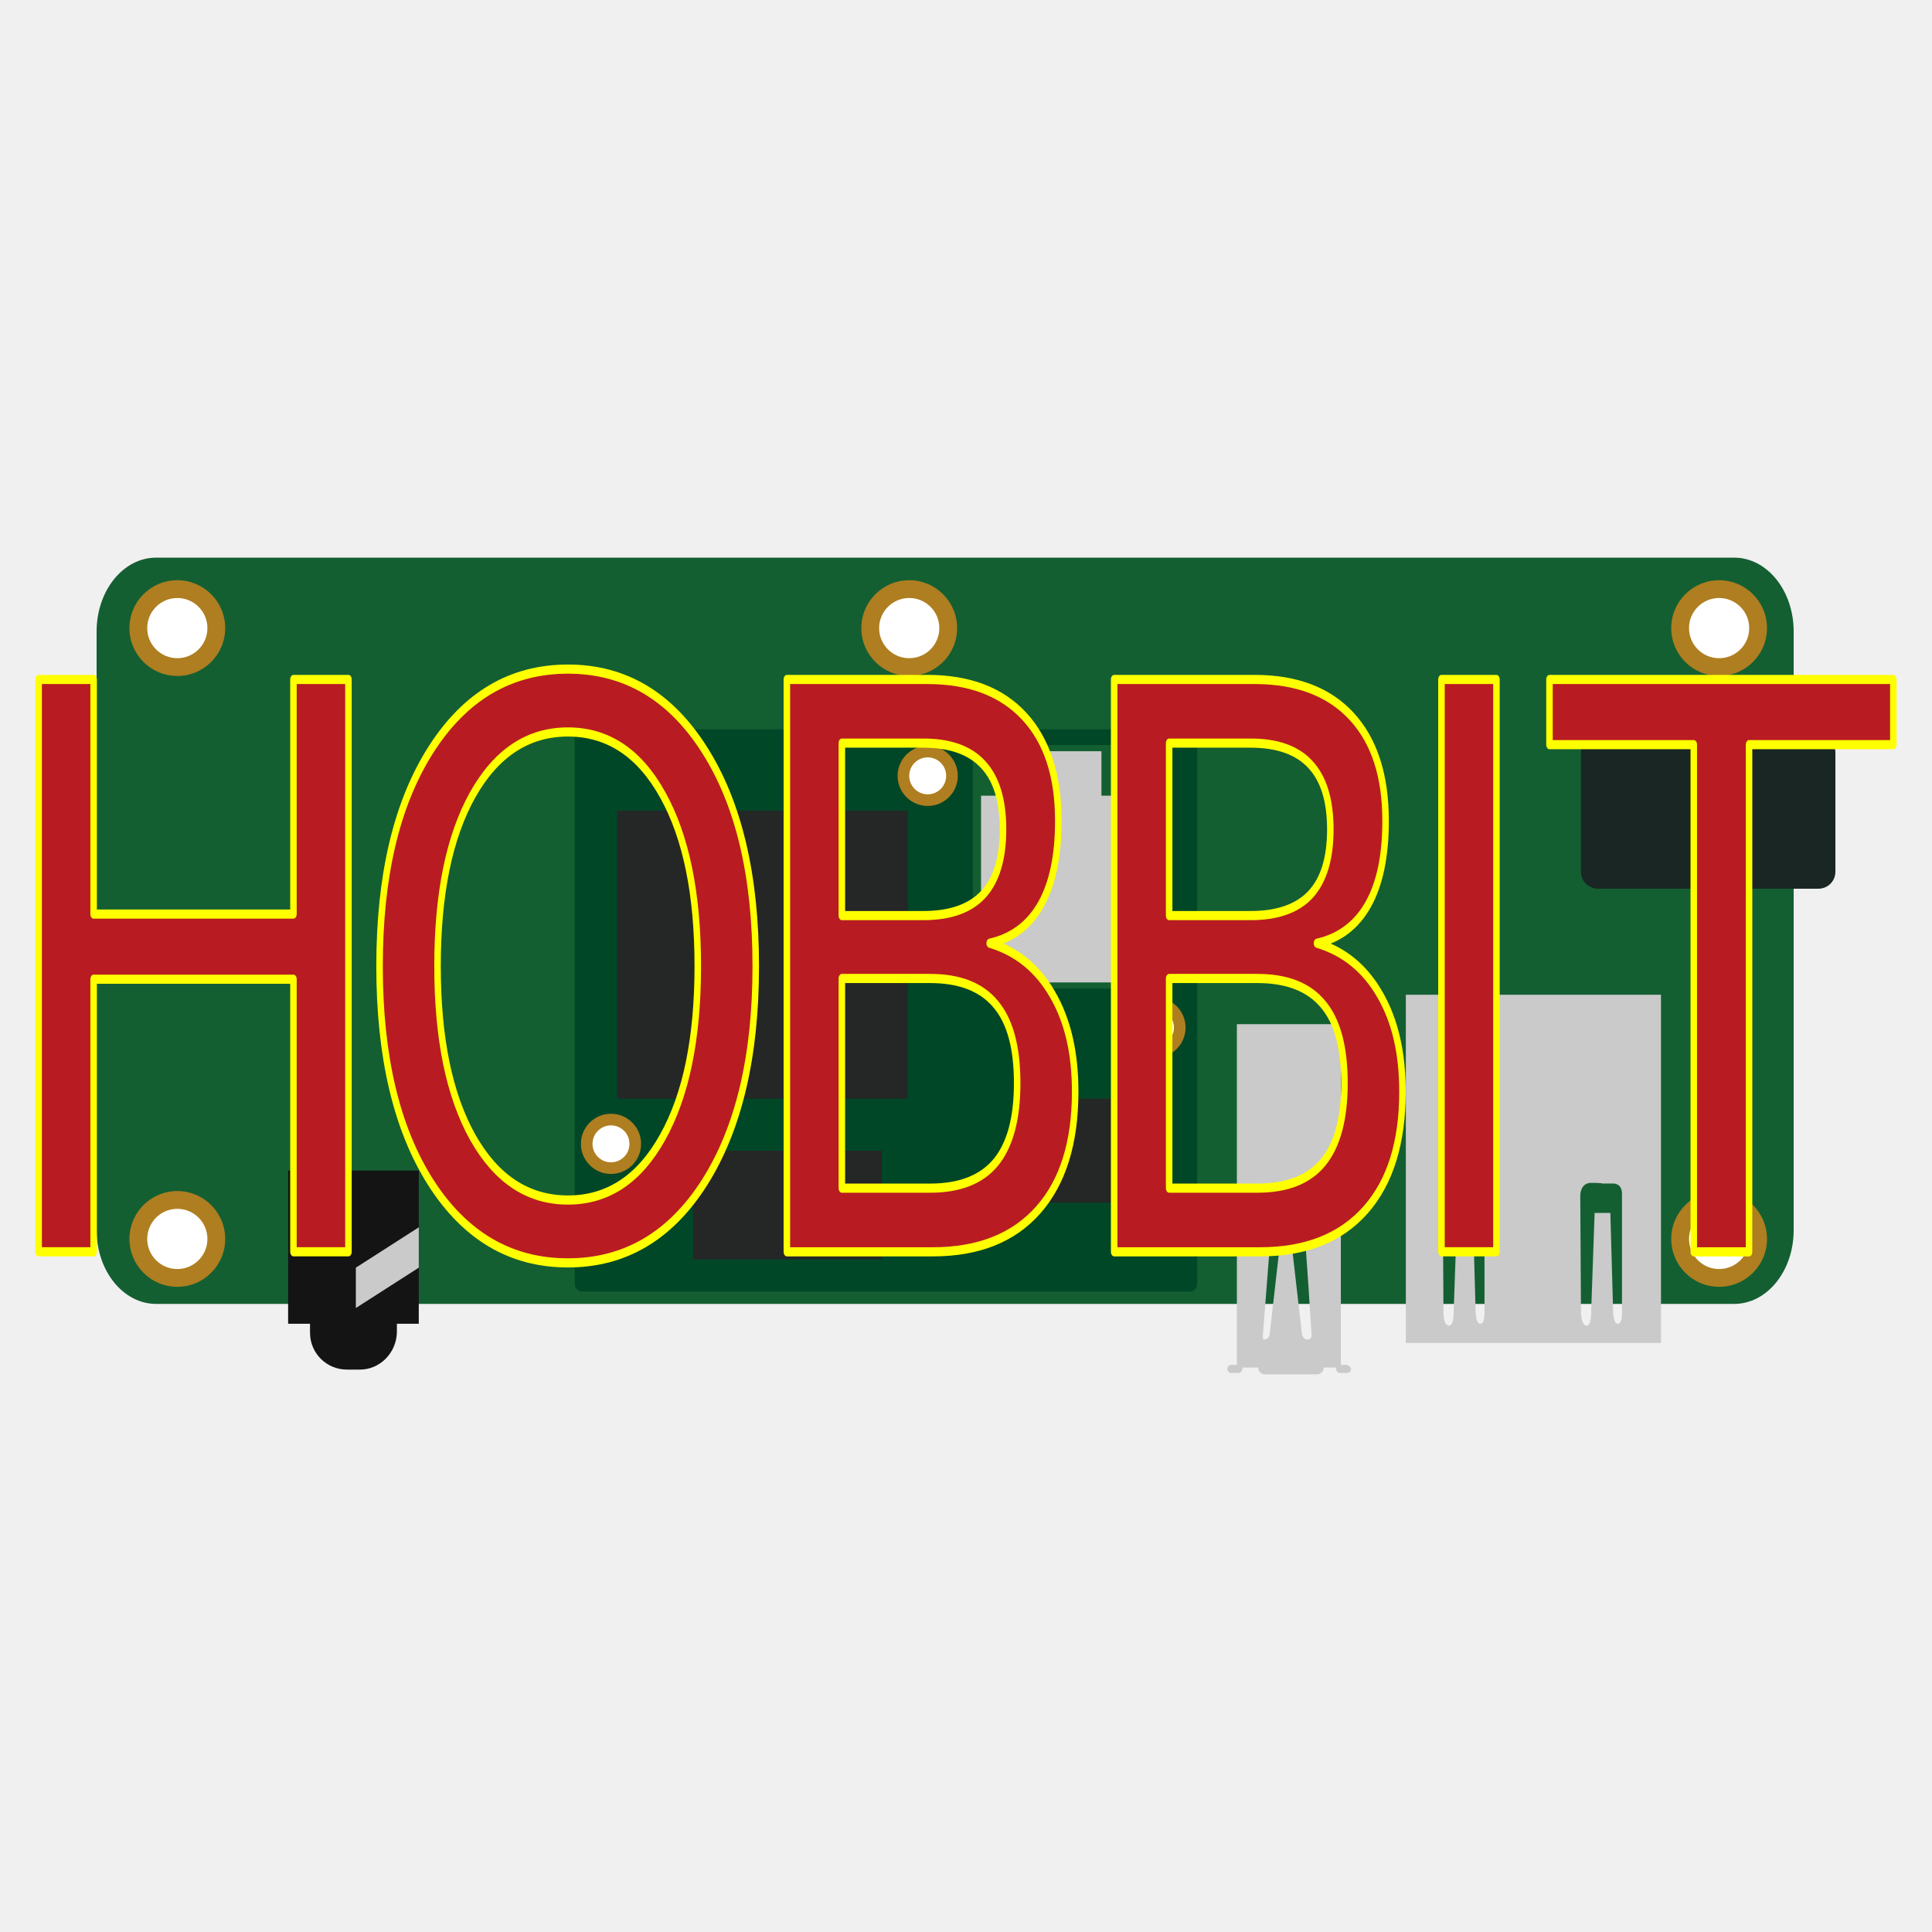
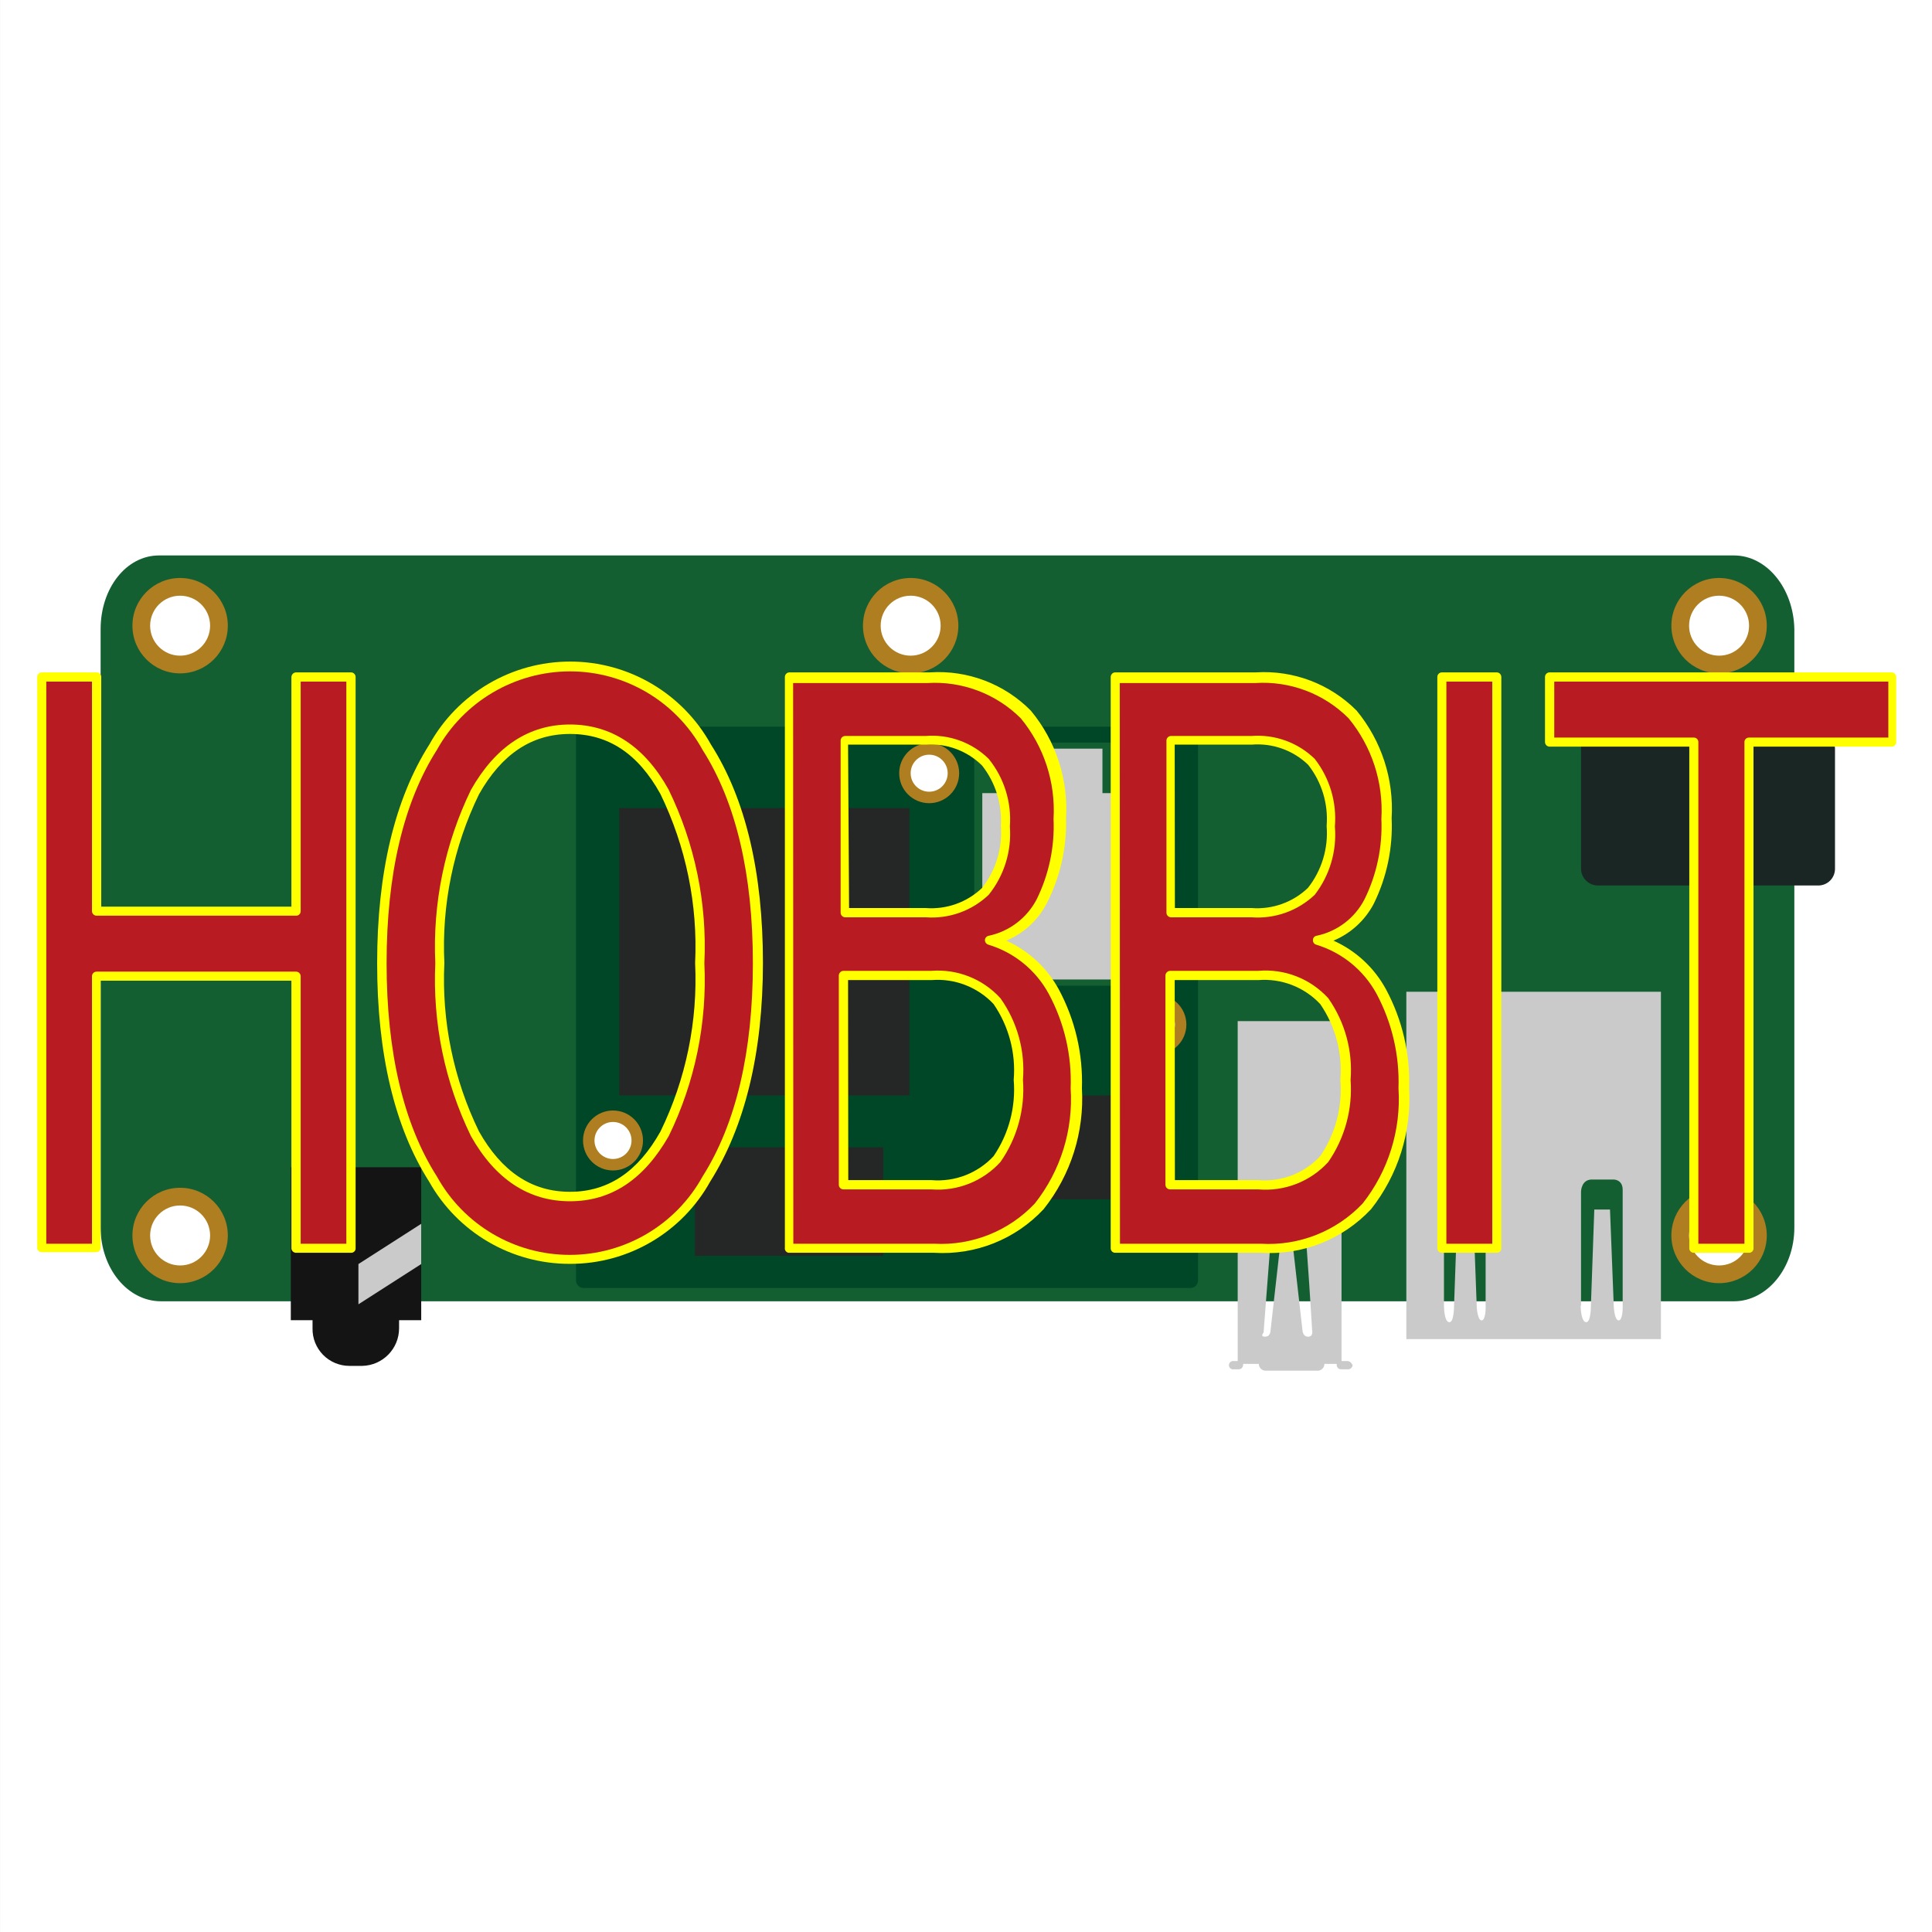
- <svg xmlns="http://www.w3.org/2000/svg" width="50" height="50" viewBox="0 0 50 50" id="svg4400" version="1.1">
-   <defs id="defs4402" />
-   <g id="layer1" transform="translate(0,-1002.362)">
-     <g id="g5099" transform="matrix(0.177026,0,0,0.177026,-83.74452,967.5139)">
-       <path class="st0" d="m 726.586,278.376 -72.4,0 0,0 -95.3,0 0,0 -63,0 c -4.8,0 -8.7,4.8 -8.7,10.8 l 0,87.5 c 0,6 3.9,10.8 8.7,10.8 l 230.7,0 c 4.8,0 8.7,-4.8 8.7,-10.8 l 0,-87.5 c 0,-6 -3.9,-10.8 -8.7,-10.8 z" id="path11" style="fill:#145f32" />
-       <path class="st1" d="m 738.886,326.776 -32.2,0 c -1.4,0 -2.5,-1.1 -2.5,-2.5 l 0,-17.4 c 0,-1.4 1.1,-2.5 2.5,-2.5 l 32.2,0 c 1.4,0 2.5,1.1 2.5,2.5 l 0,17.4 c 0,1.4 -1.1,2.5 -2.5,2.5 z" id="path13" style="fill:#192624" />
-       <g id="g15" transform="translate(460.1857,186.9765)">
-         <circle class="st2" cx="38.8" cy="101.7" r="7" id="circle17" style="fill:#ae7e20" />
-         <circle class="st3" cx="38.8" cy="101.7" r="4.4" id="circle19" style="fill:#ffffff" />
-       </g>
-       <g id="g21" transform="translate(460.1857,186.9765)">
-         <circle class="st2" cx="145.8" cy="101.7" r="7" id="circle23" style="fill:#ae7e20" />
-         <circle class="st3" cx="145.8" cy="101.7" r="4.4" id="circle25" style="fill:#ffffff" />
-       </g>
-       <g id="g27" transform="translate(460.1857,186.9765)">
-         <circle class="st2" cx="264.2" cy="101.7" r="7" id="circle29" style="fill:#ae7e20" />
-         <circle class="st3" cx="264.2" cy="101.7" r="4.4" id="circle31" style="fill:#ffffff" />
-       </g>
-       <g id="g33" transform="translate(460.1857,186.9765)">
-         <circle class="st2" cx="38.8" cy="191" r="7" id="circle35" style="fill:#ae7e20" />
-         <circle class="st3" cx="38.8" cy="191" r="4.4" id="circle37" style="fill:#ffffff" />
-       </g>
-       <g id="g39" transform="translate(460.1857,186.9765)">
-         <circle class="st2" cx="264.2" cy="191" r="7" id="circle41" style="fill:#ae7e20" />
-         <circle class="st3" cx="264.2" cy="191" r="4.4" id="circle43" style="fill:#ffffff" />
-       </g>
-       <path class="st4" d="m 678.586,342.276 0,50.9 37.3,0 0,-50.9 -37.3,0 0,0 z m 5.5,46 c 0,-0.7 -0.1,-16.7 -0.1,-16.7 0,0 0,-1.8 1.6,-1.8 1.6,0 1.6,0.1 1.6,0.1 l 1.6,0 c 0,0 1.3,-0.1 1.3,1.5 0,1.6 0,17.2 0,17.2 0,0 0.1,1.8 -0.6,1.8 -0.7,0 -0.7,-1.9 -0.7,-1.9 l -0.4,-14.3 -2.3,0 -0.5,14.2 c 0,0 0.1,2.3 -0.7,2.3 -0.9,-0.2 -0.8,-1.8 -0.8,-2.4 z m 20.1,0 c 0,-0.7 -0.1,-16.7 -0.1,-16.7 0,0 0,-1.8 1.6,-1.8 1.6,0 1.6,0.1 1.6,0.1 l 1.6,0 c 0,0 1.3,-0.1 1.3,1.5 0,1.6 0,17.2 0,17.2 0,0 0.1,1.8 -0.6,1.8 -0.7,0 -0.7,-1.9 -0.7,-1.9 l -0.4,-14.3 -2.3,0 -0.5,14.2 c 0,0 0.1,2.3 -0.7,2.3 -0.8,-0.2 -0.8,-1.8 -0.8,-2.4 z" id="path45" style="fill:#cacaca" />
-       <g id="g47" transform="translate(460.1857,186.9765)">
-         <path class="st5" d="m 65.5,210.1 -1.9,0 c -3,0 -5.4,-2.4 -5.4,-5.4 l 0,-9.2 c 0,-3 2.4,-5.4 5.4,-5.4 l 1.9,0 c 3,0 5.4,2.4 5.4,5.4 l 0,9.2 c -0.1,3 -2.5,5.4 -5.4,5.4 z" id="path49" style="fill:#141414" />
-         <rect x="55" y="181" class="st5" width="19.1" height="22.4" id="rect51" style="fill:#141414" />
-         <polygon class="st4" points="74.1,195.2 64.9,201.1 64.9,195.2 74.1,189.3 " id="polygon53" style="fill:#cacaca" />
-       </g>
-       <path class="st4" d="m 669.786,396.376 -0.7,0 0,-49.8 -15.2,0 0,49.8 -0.8,0 c -0.3,0 -0.6,0.3 -0.6,0.6 0,0.3 0.3,0.6 0.6,0.6 l 1,0 c 0.3,0 0.6,-0.3 0.6,-0.6 0,-0.1 0,-0.2 0,-0.2 l 2.3,0 0,0 c 0,0.5 0.4,1 1,1 l 7.6,0 c 0.5,0 1,-0.4 1,-1 l 0,0 1.8,0 c 0,0.1 0,0.1 0,0.2 0,0.3 0.3,0.6 0.6,0.6 l 1,0 c 0.3,0 0.6,-0.3 0.6,-0.6 -0.2,-0.4 -0.4,-0.6 -0.8,-0.6 z m -9.7,-22.9 c 0,-0.8 0.6,-1.4 1.4,-1.4 0.8,0 1.4,0.6 1.4,1.4 l 0,1.2 c 0,0.8 -0.6,1.4 -1.4,1.4 -0.8,0 -1.4,-0.6 -1.4,-1.4 l 0,-1.2 z m -2.4,18.6 1.1,-14.2 c 0,0 0,-0.7 0.6,-0.7 0.6,0 3.7,-0.1 3.7,-0.1 0,0 0.6,0 0.7,0.7 0.2,0.7 1,14 1,14 0,0 0.2,0.9 -0.6,0.9 -0.7,0 -0.8,-0.9 -0.8,-0.9 l -1.4,-12.2 -1.9,0 -1.4,12.3 c 0,0 -0.1,0.8 -0.8,0.8 -0.3,0.1 -0.2,-0.6 -0.2,-0.6 z" id="path55" style="fill:#cacaca" />
-       <g id="g57" transform="translate(460.1857,186.9765)">
-         <path class="st6" d="m 186.8,198.7 -88.8,0 c -0.6,0 -1.1,-0.5 -1.1,-1.1 l 0,-80 c 0,-0.6 0.5,-1.1 1.1,-1.1 l 88.8,0 c 0.6,0 1.1,0.5 1.1,1.1 l 0,80 c 0,0.6 -0.5,1.1 -1.1,1.1 z" id="path59" style="fill:#004727" />
-         <g id="g61">
-           <circle class="st2" cx="148.5" cy="123.3" r="4.4" id="circle63" style="fill:#ae7e20" />
-           <circle class="st3" cx="148.5" cy="123.3" r="2.7" id="circle65" style="fill:#ffffff" />
+ <svg xmlns="http://www.w3.org/2000/svg" viewBox="0 0 96 96">
+   <g id="backgroup-white">
+     <rect x="0.01" width="96" height="96" style="fill:#fff" />
+   </g>
+   <g id="board_hobbit">
+     <g id="layer1">
+       <g id="g5099">
+         <path id="path11" d="M86.16,27.6H7.9C6.27,27.6,5,29.23,5,31.26V61c0,2,1.32,3.66,3,3.66H86.16c1.63,0,3-1.63,3-3.66V31.26C89.12,29.23,87.79,27.6,86.16,27.6Z" style="fill:#145f32" />
+         <path id="path13" d="M90.34,44H79.41a.84.84,0,0,1-.85-.85v-5.9a.84.84,0,0,1,.85-.85H90.34a.83.83,0,0,1,.84.85v5.9A.83.83,0,0,1,90.34,44Z" style="fill:#192624" />
+         <g id="g15">
+           <circle id="circle17" cx="8.95" cy="31.09" r="2.37" style="fill:#ae7e20" />
+           <circle id="circle19" cx="8.95" cy="31.09" r="1.49" style="fill:#fff" />
        </g>
-         <g id="g67">
-           <circle class="st2" cx="181.8" cy="160.1" r="4.4" id="circle69" style="fill:#ae7e20" />
-           <circle class="st3" cx="181.8" cy="160.1" r="2.7" id="circle71" style="fill:#ffffff" />
+         <g id="g21">
+           <circle id="circle23" cx="45.25" cy="31.09" r="2.37" style="fill:#ae7e20" />
+           <circle id="circle25" cx="45.25" cy="31.09" r="1.49" style="fill:#fff" />
        </g>
-         <g id="g73">
-           <circle class="st2" cx="102.2" cy="177.1" r="4.4" id="circle75" style="fill:#ae7e20" />
-           <circle class="st3" cx="102.2" cy="177.1" r="2.7" id="circle77" style="fill:#ffffff" />
+         <g id="g27">
+           <circle id="circle29" cx="85.42" cy="31.09" r="2.37" style="fill:#ae7e20" />
+           <circle id="circle31" cx="85.42" cy="31.09" r="1.49" style="fill:#fff" />
        </g>
-         <g id="g79">
-           <g id="g81">
-             <rect x="155.1" y="118.8" class="st0" width="26.9" height="35.6" id="rect83" style="fill:#145f32" />
-             <polygon class="st4" points="180.8,153.5 180.8,126.2 173.9,126.2 173.9,119.7 163.2,119.7 163.2,126.2 156.3,126.2 156.3,153.5 " id="polygon85" style="fill:#cacaca" />
+         <g id="g33">
+           <circle id="circle35" cx="8.95" cy="61.39" r="2.37" style="fill:#ae7e20" />
+           <circle id="circle37" cx="8.95" cy="61.39" r="1.49" style="fill:#fff" />
+         </g>
+         <g id="g39">
+           <circle id="circle41" cx="85.42" cy="61.39" r="2.37" style="fill:#ae7e20" />
+           <circle id="circle43" cx="85.42" cy="61.39" r="1.49" style="fill:#fff" />
+         </g>
+         <path id="path45" d="M69.88,49.28V66.54H82.53V49.28Zm1.87,15.6c0-.23,0-5.66,0-5.66s0-.61.54-.61.55,0,.55,0h.54s.44,0,.44.51V65s0,.61-.2.61-.24-.64-.24-.64L73.2,60.1h-.78l-.17,4.82s0,.78-.23.78-.27-.61-.27-.82Zm6.81,0c0-.23,0-5.66,0-5.66s0-.61.54-.61.55,0,.55,0h.54s.44,0,.44.51V65s0,.61-.2.61-.24-.64-.24-.64L80,60.1h-.78l-.17,4.82s0,.78-.23.78-.28-.61-.28-.82Z" style="fill:#cacaca" />
+         <g id="g47">
+           <path id="path49" d="M18,67.87h-.64A1.83,1.83,0,0,1,15.53,66V62.91a1.83,1.83,0,0,1,1.84-1.83H18a1.82,1.82,0,0,1,1.83,1.83V66A1.87,1.87,0,0,1,18,67.87Z" style="fill:#141414" />
+           <rect id="rect51" x="14.45" y="58" width="6.48" height="7.6" style="fill:#141414" />
+           <polygon id="polygon53" points="20.93 62.81 17.81 64.81 17.81 62.81 20.93 60.81 20.93 62.81" style="fill:#cacaca" />
+         </g>
+         <path id="path55" d="M66.89,67.63h-.23V50.74H61.5V67.63h-.27a.21.21,0,0,0,0,.41h.34a.22.22,0,0,0,.2-.21v-.06h.78a.34.34,0,0,0,.34.34h2.58a.34.34,0,0,0,.34-.34h.61v.06a.22.22,0,0,0,.2.21H67a.23.23,0,0,0,.21-.21c-.07-.13-.14-.2-.28-.2ZM63.6,59.86a.47.47,0,0,1,.48-.47.46.46,0,0,1,.47.47v.41a.46.46,0,0,1-.47.47.47.47,0,0,1-.48-.47Zm-.81,6.31.37-4.82s0-.23.21-.23l1.25,0a.25.25,0,0,1,.24.24c.07.24.34,4.75.34,4.75s.07.31-.2.31-.28-.31-.28-.31l-.47-4.14H63.6l-.47,4.17s0,.28-.27.28-.07-.21-.07-.21Z" style="fill:#cacaca" />
+         <g id="g57">
+           <path id="path59" d="M59.16,64H29a.38.38,0,0,1-.38-.37V36.49a.38.38,0,0,1,.38-.38H59.16a.38.38,0,0,1,.37.38V63.63A.38.38,0,0,1,59.16,64Z" style="fill:#004727" />
+           <g id="g61">
+             <circle id="circle63" cx="46.17" cy="38.42" r="1.49" style="fill:#ae7e20" />
+             <circle id="circle65" cx="46.17" cy="38.42" r="0.92" style="fill:#fff" />
          </g>
-           <rect x="103.1" y="128.4" class="st7" width="42.5" height="42.1" id="rect87" style="fill:#252726" />
-           <rect x="114.2" y="178.1" class="st7" width="27.6" height="15.9" id="rect89" style="fill:#252726" />
-           <rect x="162.9" y="170.5" class="st7" width="15.5" height="15.2" id="rect91" style="fill:#252726" />
+           <g id="g67">
+             <circle id="circle69" cx="57.46" cy="50.91" r="1.49" style="fill:#ae7e20" />
+             <circle id="circle71" cx="57.46" cy="50.91" r="0.92" style="fill:#fff" />
+           </g>
+           <g id="g73">
+             <circle id="circle75" cx="30.46" cy="56.67" r="1.49" style="fill:#ae7e20" />
+             <circle id="circle77" cx="30.46" cy="56.67" r="0.92" style="fill:#fff" />
+           </g>
+           <g id="g79">
+             <g id="g81">
+               <rect id="rect83" x="48.41" y="36.9" width="9.13" height="12.08" style="fill:#145f32" />
+               <polygon id="polygon85" points="57.13 48.67 57.13 39.41 54.78 39.41 54.78 37.2 51.15 37.2 51.15 39.41 48.81 39.41 48.81 48.67 57.13 48.67" style="fill:#cacaca" />
+             </g>
+             <rect id="rect87" x="30.77" y="40.15" width="14.42" height="14.28" style="fill:#252726" />
+             <rect id="rect89" x="34.53" y="57.01" width="9.36" height="5.39" style="fill:#252726" />
+             <rect id="rect91" x="51.05" y="54.43" width="5.26" height="5.16" style="fill:#252726" />
+           </g>
        </g>
      </g>
-     </g>
-     <g transform="matrix(0.7104824,0,0,1.000438,7.23016,6.23907e-5)" style="font-style:normal;font-weight:normal;font-size:20.309px;line-height:125%;font-family:sans-serif;letter-spacing:0px;word-spacing:0px;fill:#b81c22;fill-opacity:1;stroke:#ffff00;stroke-width:0.237;stroke-linecap:round;stroke-linejoin:round;stroke-opacity:1;stroke-miterlimit:4;stroke-dasharray:none" id="text4148">
-       <path d="m -8.769,1019.5 2.003,0 0,6.069 7.279,0 0,-6.069 2.003,0 0,14.805 -2.003,0 0,-7.051 -7.279,0 0,7.051 -2.003,0 0,-14.805 z" id="path4178" style="stroke:#ffff00;stroke-opacity:1;stroke-width:0.237;stroke-miterlimit:4;stroke-dasharray:none;stroke-linecap:round;stroke-linejoin:round" />
-       <path d="m 10.511,1020.858 q -2.182,0 -3.471,1.626 -1.279,1.626 -1.279,4.433 0,2.796 1.279,4.423 1.289,1.626 3.471,1.626 2.182,0 3.451,-1.626 1.279,-1.626 1.279,-4.423 0,-2.806 -1.279,-4.433 -1.269,-1.626 -3.451,-1.626 z m 0,-1.626 q 3.114,0 4.978,2.092 1.864,2.083 1.864,5.593 0,3.501 -1.864,5.593 -1.864,2.082 -4.978,2.082 -3.124,0 -4.998,-2.082 -1.864,-2.083 -1.864,-5.593 0,-3.51 1.864,-5.593 1.874,-2.092 4.998,-2.092 z" id="path4180" style="stroke:#ffff00;stroke-opacity:1;stroke-width:0.237;stroke-miterlimit:4;stroke-dasharray:none;stroke-linecap:round;stroke-linejoin:round" />
-       <path d="m 20.489,1027.235 0,5.424 3.213,0 q 1.616,0 2.39,-0.664 0.783,-0.674 0.783,-2.053 0,-1.388 -0.783,-2.043 -0.773,-0.664 -2.39,-0.664 l -3.213,0 z m 0,-6.089 0,4.462 2.965,0 q 1.468,0 2.182,-0.545 0.724,-0.555 0.724,-1.686 0,-1.121 -0.724,-1.676 -0.714,-0.555 -2.182,-0.555 l -2.965,0 z m -2.003,-1.646 5.117,0 q 2.291,0 3.53,0.952 1.24,0.952 1.24,2.707 0,1.359 -0.635,2.162 -0.635,0.803 -1.864,1.002 1.478,0.317 2.291,1.329 0.823,1.002 0.823,2.509 0,1.983 -1.349,3.064 -1.349,1.081 -3.838,1.081 l -5.315,0 0,-14.805 z" id="path4182" style="stroke:#ffff00;stroke-opacity:1;stroke-width:0.237;stroke-miterlimit:4;stroke-dasharray:none;stroke-linecap:round;stroke-linejoin:round" />
-       <path d="m 32.411,1027.235 0,5.424 3.213,0 q 1.616,0 2.39,-0.664 0.783,-0.674 0.783,-2.053 0,-1.388 -0.783,-2.043 -0.773,-0.664 -2.39,-0.664 l -3.213,0 z m 0,-6.089 0,4.462 2.965,0 q 1.468,0 2.182,-0.545 0.724,-0.555 0.724,-1.686 0,-1.121 -0.724,-1.676 -0.714,-0.555 -2.182,-0.555 l -2.965,0 z m -2.003,-1.646 5.117,0 q 2.291,0 3.53,0.952 1.24,0.952 1.24,2.707 0,1.359 -0.635,2.162 -0.635,0.803 -1.864,1.002 1.478,0.317 2.291,1.329 0.823,1.002 0.823,2.509 0,1.983 -1.349,3.064 -1.349,1.081 -3.838,1.081 l -5.315,0 0,-14.805 z" id="path4184" style="stroke:#ffff00;stroke-opacity:1;stroke-width:0.237;stroke-miterlimit:4;stroke-dasharray:none;stroke-linecap:round;stroke-linejoin:round" />
-       <path d="m 42.33,1019.5 2.003,0 0,14.805 -2.003,0 0,-14.805 z" id="path4186" style="stroke:#ffff00;stroke-opacity:1;stroke-width:0.237;stroke-miterlimit:4;stroke-dasharray:none;stroke-linecap:round;stroke-linejoin:round" />
-       <path d="m 46.266,1019.5 12.524,0 0,1.686 -5.256,0 0,13.12 -2.013,0 0,-13.12 -5.256,0 0,-1.686 z" id="path4188" style="stroke:#ffff00;stroke-opacity:1;stroke-width:0.237;stroke-miterlimit:4;stroke-dasharray:none;stroke-linecap:round;stroke-linejoin:round" />
+       <g id="text4148">
+         <path id="path4178" d="M2.08,33.64H4.8V45.28h9.91V33.64h2.73V62H14.71V48.51H4.8V62H2.08V33.64Z" style="fill:#b81c22" />
+         <path d="M17.44,62.25H14.71a.23.23,0,0,1-.23-.22V48.73H5V62a.22.22,0,0,1-.23.22H2.07A.22.22,0,0,1,1.85,62V33.64a.23.23,0,0,1,.22-.23H4.8a.23.23,0,0,1,.23.23V45.05h9.45V33.64a.24.24,0,0,1,.23-.23h2.73a.23.23,0,0,1,.23.23V62A.22.22,0,0,1,17.44,62.25Zm-2.5-.45h2.27V33.87H14.94V45.28a.22.22,0,0,1-.23.22H4.8a.23.23,0,0,1-.23-.22V33.87H2.3V61.8H4.57V48.51a.23.23,0,0,1,.23-.23h9.91a.23.23,0,0,1,.23.23Z" style="fill:#ff0" />
+         <path id="path4180" d="M28.32,36.25q-3,0-4.72,3.11a17.53,17.53,0,0,0-1.74,8.5,17.45,17.45,0,0,0,1.74,8.48q1.75,3.12,4.72,3.12c2,0,3.55-1,4.7-3.12a17.44,17.44,0,0,0,1.75-8.48A17.53,17.53,0,0,0,33,39.36c-1.15-2.07-2.71-3.11-4.7-3.11Zm0-3.12a7.72,7.72,0,0,1,6.78,4q2.53,4,2.54,10.72T35.1,58.58a7.76,7.76,0,0,1-13.58,0Q19,54.59,19,47.86t2.54-10.72a7.76,7.76,0,0,1,6.8-4Z" style="fill:#b81c22" />
+         <path d="M28.32,62.8a8,8,0,0,1-7-4.09c-1.71-2.69-2.58-6.34-2.58-10.85S19.62,39.7,21.33,37a8,8,0,0,1,14,0c1.71,2.68,2.58,6.33,2.58,10.84S37,56,35.29,58.71A7.94,7.94,0,0,1,28.32,62.8Zm0-29.44a7.58,7.58,0,0,0-6.61,3.9c-1.66,2.61-2.5,6.18-2.5,10.6s.84,8,2.5,10.6a7.54,7.54,0,0,0,13.2,0c1.66-2.62,2.5-6.19,2.5-10.6s-.84-8-2.5-10.6A7.52,7.52,0,0,0,28.32,33.36Zm0,26.33c-2.05,0-3.71-1.09-4.92-3.24a17.78,17.78,0,0,1-1.77-8.59,17.87,17.87,0,0,1,1.77-8.61C24.61,37.11,26.27,36,28.32,36s3.71,1.09,4.9,3.23A17.75,17.75,0,0,1,35,47.86a17.67,17.67,0,0,1-1.77,8.59C32,58.6,30.38,59.69,28.32,59.69Zm0-23.22c-1.9,0-3.39,1-4.52,3a17.27,17.27,0,0,0-1.72,8.38,17.25,17.25,0,0,0,1.72,8.37c1.13,2,2.62,3,4.52,3s3.38-1,4.5-3a17.25,17.25,0,0,0,1.72-8.37,17.34,17.34,0,0,0-1.72-8.39C31.71,37.45,30.23,36.47,28.32,36.47Z" style="fill:#ff0" />
+         <path id="path4182" d="M41.91,48.47v10.4h4.37a4,4,0,0,0,3.26-1.27,6.13,6.13,0,0,0,1.07-3.94,6,6,0,0,0-1.07-3.92,4,4,0,0,0-3.26-1.27Zm0-11.67v8.55h4a3.9,3.9,0,0,0,3-1,4.67,4.67,0,0,0,1-3.24,4.62,4.62,0,0,0-1-3.21,3.83,3.83,0,0,0-3-1.06Zm-2.73-3.16h7A6.23,6.23,0,0,1,51,35.47a7.37,7.37,0,0,1,1.68,5.19,8.44,8.44,0,0,1-.86,4.14,3.74,3.74,0,0,1-2.54,1.92,5.3,5.3,0,0,1,3.12,2.55,9.38,9.38,0,0,1,1.12,4.81A8.53,8.53,0,0,1,51.64,60,6.57,6.57,0,0,1,46.42,62H39.18V33.64Z" style="fill:#b81c22" />
+         <path d="M46.42,62.25H39.18A.22.22,0,0,1,39,62V33.64a.23.23,0,0,1,.22-.23h7a6.44,6.44,0,0,1,5,1.9,7.64,7.64,0,0,1,1.75,5.35A8.75,8.75,0,0,1,52,44.91a4,4,0,0,1-2,1.83,5.59,5.59,0,0,1,2.61,2.42,9.71,9.71,0,0,1,1.15,4.92,8.82,8.82,0,0,1-1.9,6A6.85,6.85,0,0,1,46.42,62.25Zm-7-.45h7a6.39,6.39,0,0,0,5-2,8.34,8.34,0,0,0,1.78-5.72,9.18,9.18,0,0,0-1.09-4.7,5.08,5.08,0,0,0-3-2.44.24.24,0,0,1-.17-.23.23.23,0,0,1,.18-.21,3.51,3.51,0,0,0,2.39-1.81,8.22,8.22,0,0,0,.84-4,7.19,7.19,0,0,0-1.63-5,6.05,6.05,0,0,0-4.64-1.75H39.41Zm6.87-2.7H41.91a.23.23,0,0,1-.23-.23V48.47a.24.24,0,0,1,.23-.23h4.37a4.2,4.2,0,0,1,3.43,1.36,6.15,6.15,0,0,1,1.12,4.06,6.29,6.29,0,0,1-1.12,4.08A4.2,4.2,0,0,1,46.28,59.1Zm-4.14-.46h4.14a3.78,3.78,0,0,0,3.08-1.19,5.86,5.86,0,0,0,1-3.79,5.8,5.8,0,0,0-1-3.77,3.82,3.82,0,0,0-3.09-1.19H42.14ZM46,45.58h-4a.23.23,0,0,1-.23-.23V36.8a.23.23,0,0,1,.23-.23h4a4,4,0,0,1,3.13,1.14,4.78,4.78,0,0,1,1.05,3.36,4.83,4.83,0,0,1-1.05,3.39A4.09,4.09,0,0,1,46,45.58Zm-3.81-.46H46a3.65,3.65,0,0,0,2.8-1,4.43,4.43,0,0,0,.93-3.08,4.4,4.4,0,0,0-.93-3A3.62,3.62,0,0,0,46,37H42.14Z" style="fill:#ff0" />
+         <path id="path4184" d="M58.14,48.47v10.4h4.38a4,4,0,0,0,3.25-1.27,6.13,6.13,0,0,0,1.07-3.94,6,6,0,0,0-1.07-3.92,4,4,0,0,0-3.25-1.27Zm0-11.67v8.55h4a3.9,3.9,0,0,0,3-1,4.62,4.62,0,0,0,1-3.24,4.57,4.57,0,0,0-1-3.21,3.83,3.83,0,0,0-3-1.06Zm-2.73-3.16h7a6.23,6.23,0,0,1,4.81,1.83,7.37,7.37,0,0,1,1.69,5.19A8.44,8.44,0,0,1,68,44.8a3.72,3.72,0,0,1-2.54,1.92,5.3,5.3,0,0,1,3.12,2.55,9.38,9.38,0,0,1,1.12,4.81A8.58,8.58,0,0,1,67.88,60,6.61,6.61,0,0,1,62.65,62H55.41V33.64Z" style="fill:#b81c22" />
+         <path d="M62.65,62.25H55.41a.22.22,0,0,1-.22-.22V33.64a.23.23,0,0,1,.22-.23h7a6.48,6.48,0,0,1,5,1.9,7.67,7.67,0,0,1,1.74,5.35,8.72,8.72,0,0,1-.89,4.25,4,4,0,0,1-2,1.83,5.54,5.54,0,0,1,2.61,2.42,9.71,9.71,0,0,1,1.15,4.92,8.87,8.87,0,0,1-1.89,6A6.89,6.89,0,0,1,62.65,62.25Zm-7-.45h7a6.43,6.43,0,0,0,5.06-2,8.37,8.37,0,0,0,1.78-5.72,9.29,9.29,0,0,0-1.09-4.7,5.1,5.1,0,0,0-3-2.44.22.22,0,0,1-.16-.23.21.21,0,0,1,.17-.21,3.48,3.48,0,0,0,2.39-1.81,8.22,8.22,0,0,0,.84-4,7.19,7.19,0,0,0-1.63-5,6,6,0,0,0-4.64-1.75H55.64Zm6.88-2.7H58.14a.23.23,0,0,1-.23-.23V48.47a.24.24,0,0,1,.23-.23h4.38A4.22,4.22,0,0,1,66,49.6a6.21,6.21,0,0,1,1.11,4.06A6.35,6.35,0,0,1,66,57.74,4.22,4.22,0,0,1,62.52,59.1Zm-4.15-.46h4.15a3.76,3.76,0,0,0,3.07-1.19,5.86,5.86,0,0,0,1-3.79,5.8,5.8,0,0,0-1-3.77,3.81,3.81,0,0,0-3.08-1.19H58.37Zm3.81-13.06h-4a.23.23,0,0,1-.23-.23V36.8a.23.23,0,0,1,.23-.23h4a4.05,4.05,0,0,1,3.14,1.14,4.83,4.83,0,0,1,1,3.36,4.88,4.88,0,0,1-1,3.39A4.12,4.12,0,0,1,62.18,45.58Zm-3.81-.46h3.81a3.65,3.65,0,0,0,2.8-1,4.4,4.4,0,0,0,.93-3.08A4.35,4.35,0,0,0,65,38a3.62,3.62,0,0,0-2.8-1H58.37Z" style="fill:#ff0" />
+         <path id="path4186" d="M71.65,33.64h2.72V62H71.65V33.64Z" style="fill:#b81c22" />
+         <path d="M74.37,62.25H71.65a.22.22,0,0,1-.23-.22V33.64a.23.23,0,0,1,.23-.23h2.72a.23.23,0,0,1,.23.23V62A.22.22,0,0,1,74.37,62.25Zm-2.5-.45h2.28V33.87H71.87Z" style="fill:#ff0" />
+         <path id="path4188" d="M77,33.64h17v3.23H86.9V62H84.16V36.87H77V33.64Z" style="fill:#b81c22" />
+         <path d="M86.9,62.25H84.16a.22.22,0,0,1-.22-.22V37.1H77a.23.23,0,0,1-.23-.23V33.64a.23.23,0,0,1,.23-.23h17a.23.23,0,0,1,.22.23v3.23a.22.22,0,0,1-.22.23H87.13V62A.22.22,0,0,1,86.9,62.25Zm-2.51-.45h2.29V36.87a.22.22,0,0,1,.22-.22h6.93V33.87H77.23v2.78h6.93a.22.22,0,0,1,.23.22Z" style="fill:#ff0" />
+       </g>
    </g>
  </g>
</svg>
